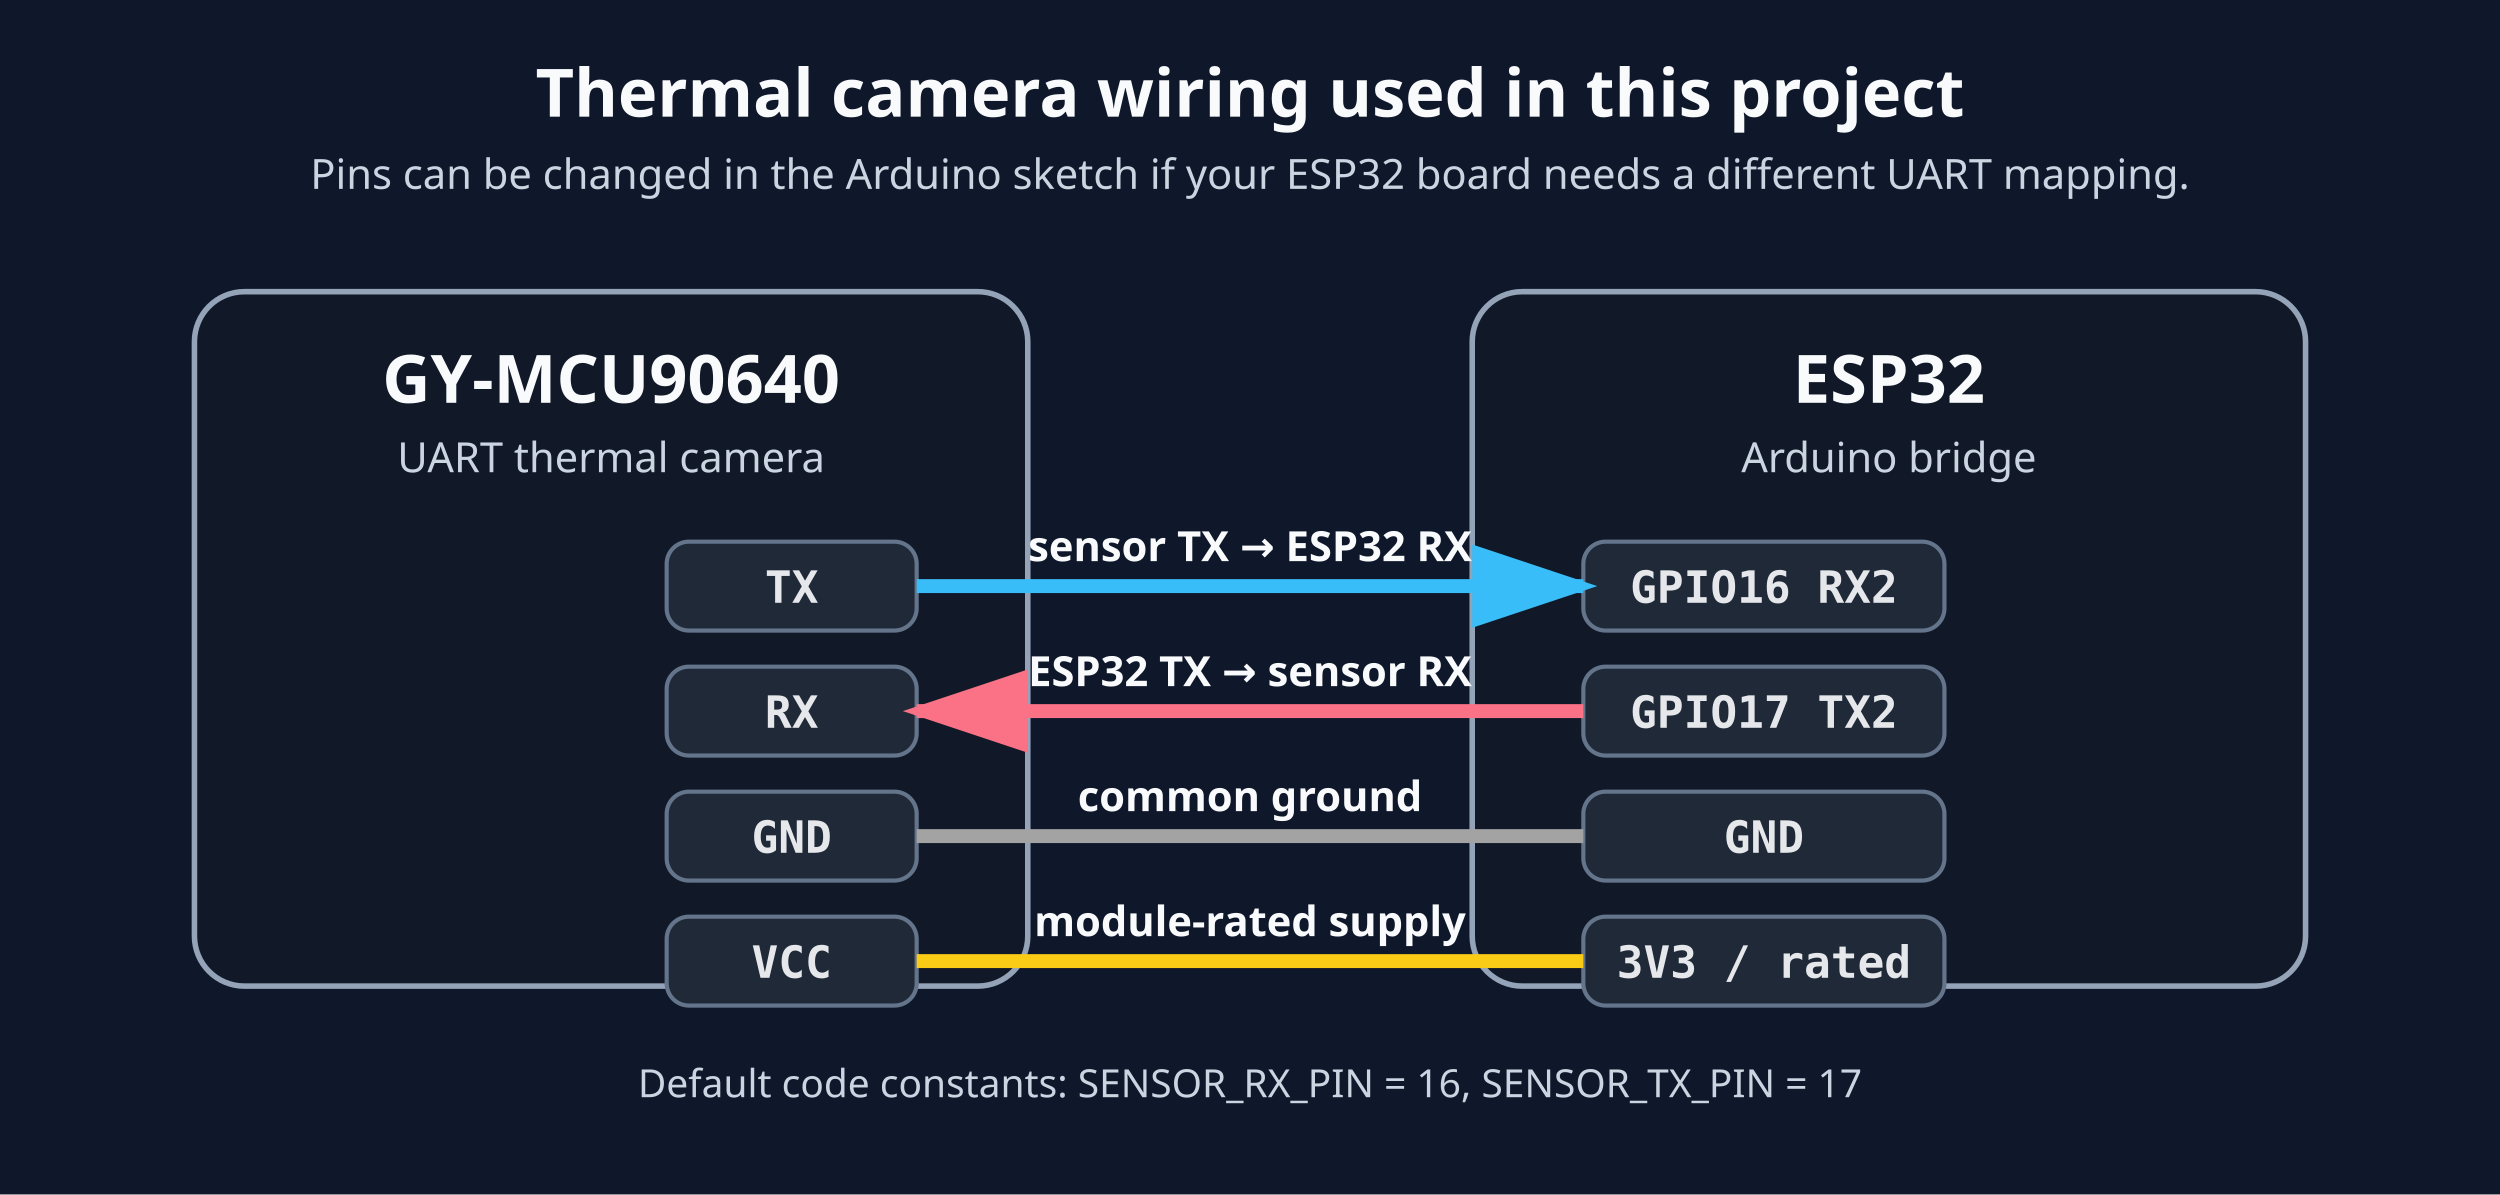
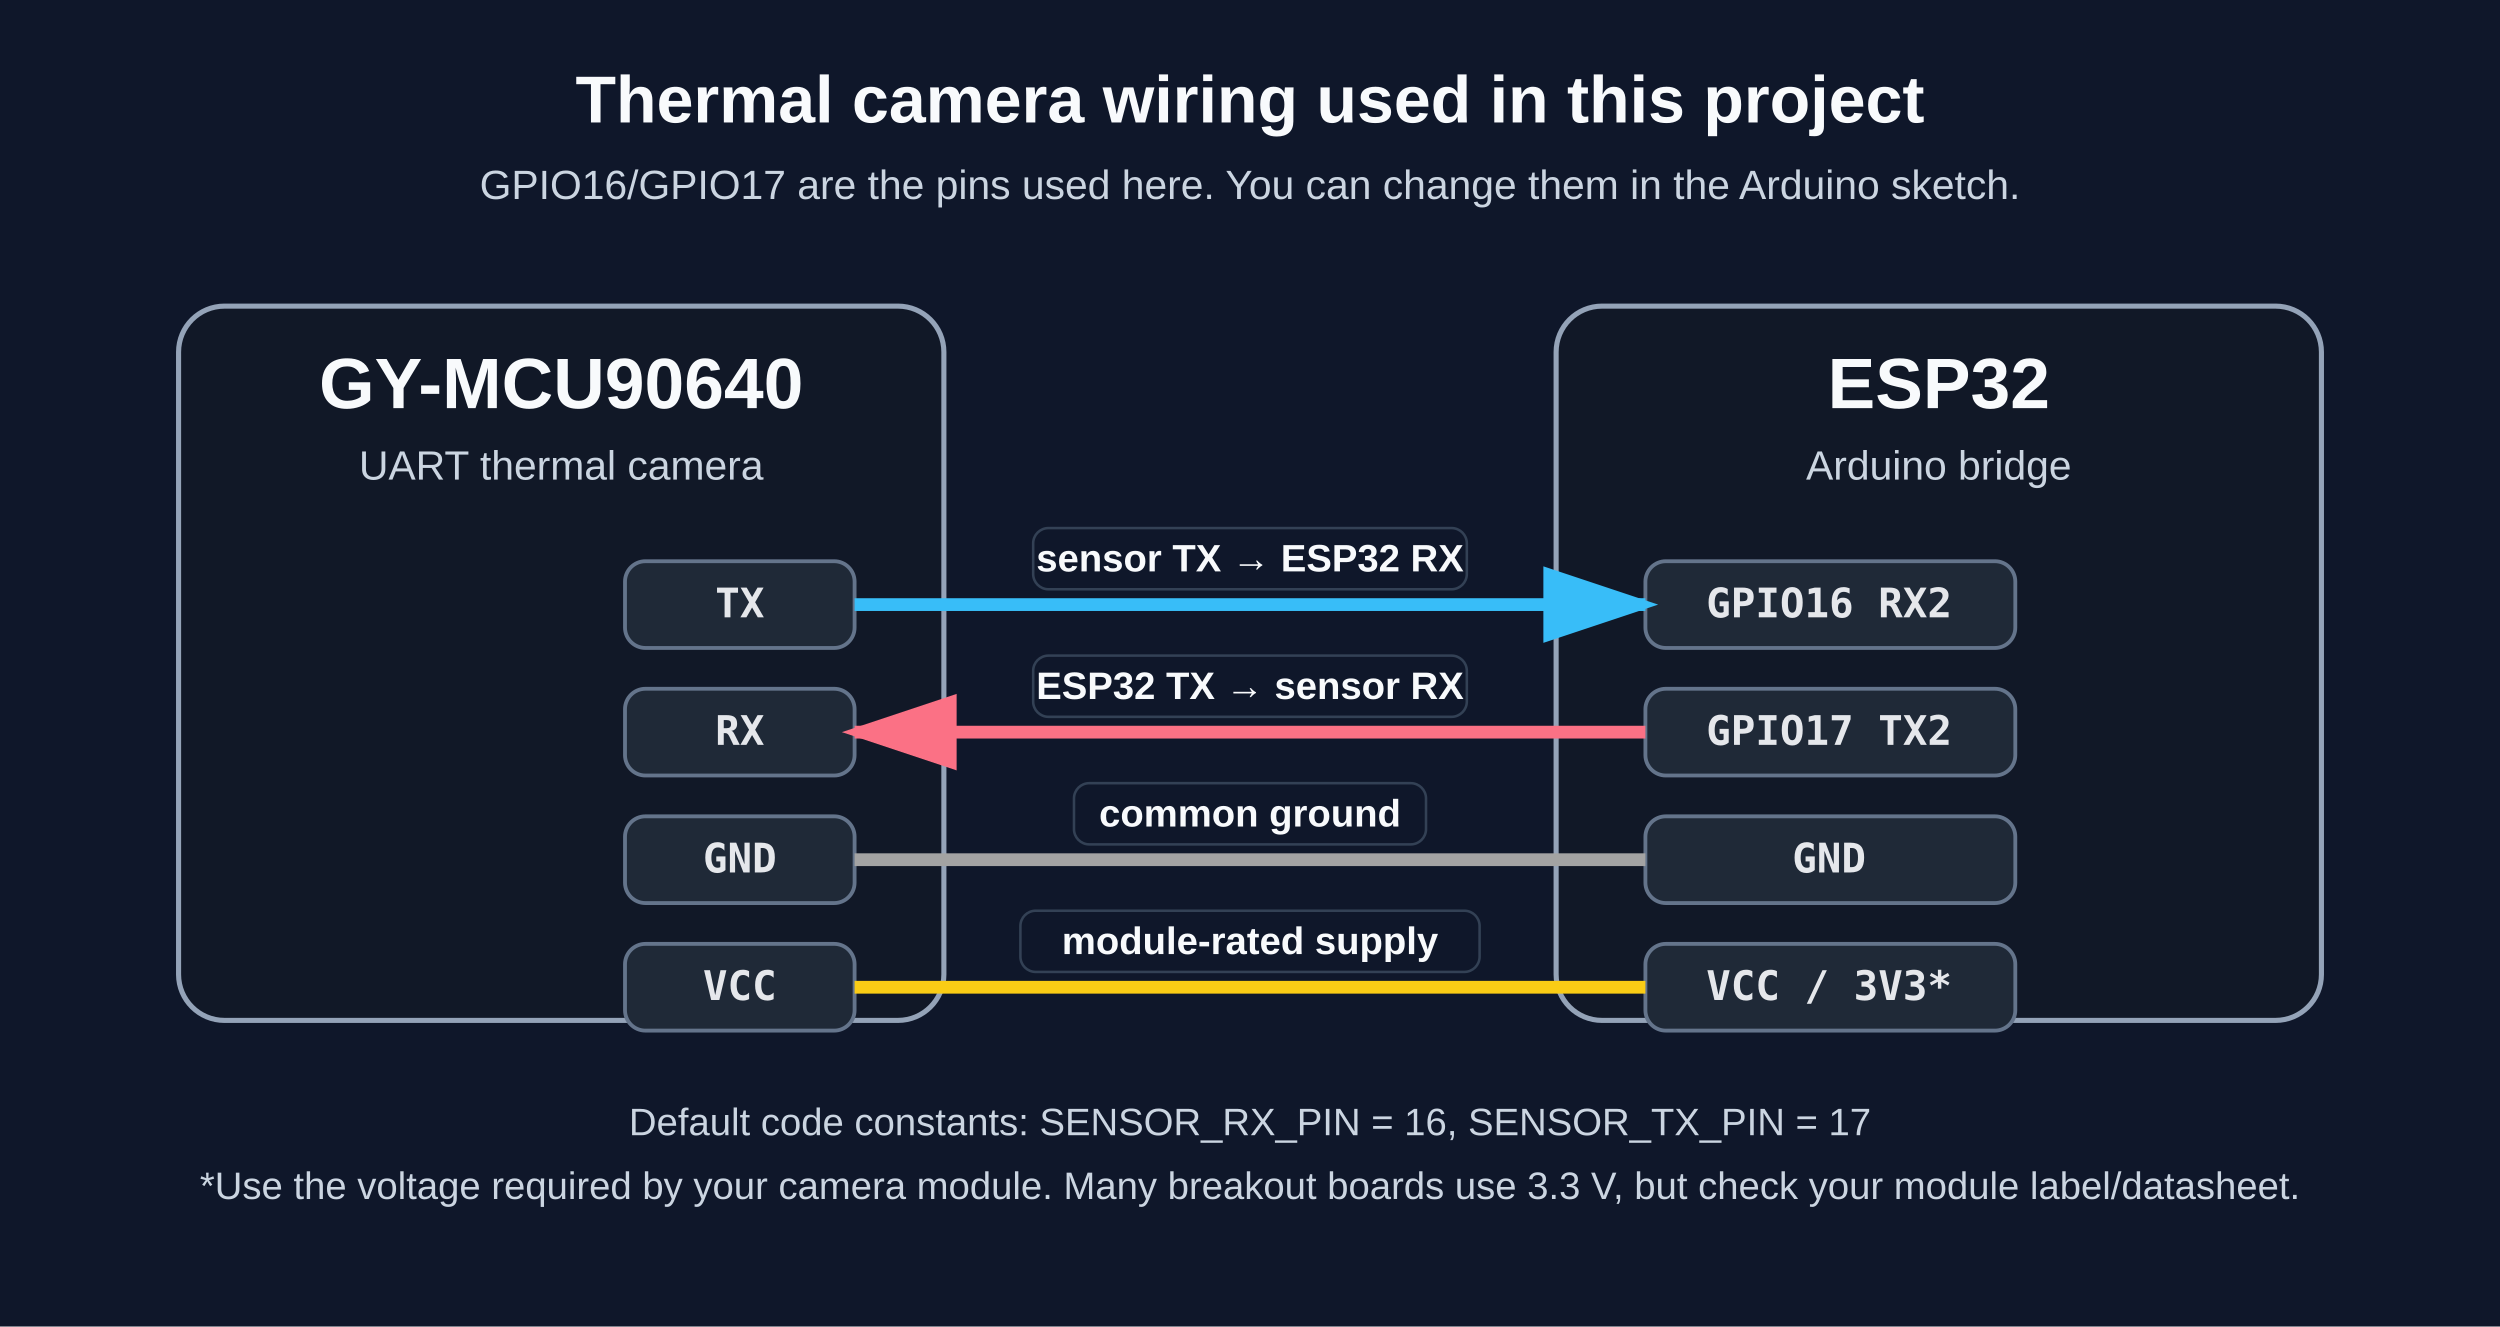
- <svg xmlns="http://www.w3.org/2000/svg" width="900" height="430" viewBox="0 0 900 430" role="img" aria-labelledby="title desc">
+ <svg xmlns="http://www.w3.org/2000/svg" width="980" height="520" viewBox="0 0 980 520" role="img" aria-labelledby="title desc">
  <defs>
    <style>
      .bg { fill: #0f172a; }
-       .card { fill: #111827; stroke: #94a3b8; stroke-width: 2; rx: 18; }
-       .title { fill: #f8fafc; font: 700 24px sans-serif; }
-       .subtitle { fill: #cbd5e1; font: 15px sans-serif; }
-       .pin { fill: #1f2937; stroke: #64748b; stroke-width: 1.5; rx: 8; }
-       .pintext { fill: #e5e7eb; font: 600 16px monospace; }
-       .note { fill: #cbd5e1; font: 14px sans-serif; }
+       .card { fill: #111827; stroke: #94a3b8; stroke-width: 2; }
+       .title { fill: #f8fafc; font: 700 26px Arial, sans-serif; }
+       .subtitle { fill: #cbd5e1; font: 16px Arial, sans-serif; }
+       .device { fill: #f8fafc; font: 700 28px Arial, sans-serif; }
+       .deviceSub { fill: #cbd5e1; font: 16px Arial, sans-serif; }
+       .pin { fill: #1f2937; stroke: #64748b; stroke-width: 1.5; }
+       .pintext { fill: #e5e7eb; font: 700 16px Consolas, monospace; }
+       .note { fill: #cbd5e1; font: 15px Arial, sans-serif; }
      .wire-rx { stroke: #38bdf8; stroke-width: 5; fill: none; marker-end: url(#arrowBlue); }
      .wire-tx { stroke: #fb7185; stroke-width: 5; fill: none; marker-end: url(#arrowRed); }
      .wire-gnd { stroke: #a3a3a3; stroke-width: 5; fill: none; }
      .wire-vcc { stroke: #facc15; stroke-width: 5; fill: none; }
-       .label { fill: #f8fafc; font: 700 15px sans-serif; }
+       .labelBox { fill: #0f172a; stroke: #334155; stroke-width: 1; }
+       .label { fill: #f8fafc; font: 700 15px Arial, sans-serif; }
    </style>
    <marker id="arrowBlue" markerWidth="10" markerHeight="10" refX="8" refY="3" orient="auto" markerUnits="strokeWidth">
      <path d="M0,0 L0,6 L9,3 z" fill="#38bdf8" />
    </marker>
    <marker id="arrowRed" markerWidth="10" markerHeight="10" refX="8" refY="3" orient="auto" markerUnits="strokeWidth">
      <path d="M0,0 L0,6 L9,3 z" fill="#fb7185" />
    </marker>
  </defs>
-   <rect class="bg" width="900" height="430" />
-   <text class="title" x="450" y="42" text-anchor="middle">Thermal camera wiring used in this project</text>
-   <text class="subtitle" x="450" y="68" text-anchor="middle">Pins can be changed in the Arduino sketch if your ESP32 board needs a different UART mapping.</text>
-   <rect class="card" x="70" y="105" width="300" height="250" />
-   <text class="title" x="220" y="145" text-anchor="middle">GY-MCU90640</text>
-   <text class="subtitle" x="220" y="170" text-anchor="middle">UART thermal camera</text>
-   <rect class="pin" x="240" y="195" width="90" height="32" />
-   <text class="pintext" x="285" y="217" text-anchor="middle">TX</text>
-   <rect class="pin" x="240" y="240" width="90" height="32" />
-   <text class="pintext" x="285" y="262" text-anchor="middle">RX</text>
-   <rect class="pin" x="240" y="285" width="90" height="32" />
-   <text class="pintext" x="285" y="307" text-anchor="middle">GND</text>
-   <rect class="pin" x="240" y="330" width="90" height="32" />
-   <text class="pintext" x="285" y="352" text-anchor="middle">VCC</text>
-   <rect class="card" x="530" y="105" width="300" height="250" />
-   <text class="title" x="680" y="145" text-anchor="middle">ESP32</text>
-   <text class="subtitle" x="680" y="170" text-anchor="middle">Arduino bridge</text>
-   <rect class="pin" x="570" y="195" width="130" height="32" />
-   <text class="pintext" x="635" y="217" text-anchor="middle">GPIO16 RX2</text>
-   <rect class="pin" x="570" y="240" width="130" height="32" />
-   <text class="pintext" x="635" y="262" text-anchor="middle">GPIO17 TX2</text>
-   <rect class="pin" x="570" y="285" width="130" height="32" />
-   <text class="pintext" x="635" y="307" text-anchor="middle">GND</text>
-   <rect class="pin" x="570" y="330" width="130" height="32" />
-   <text class="pintext" x="635" y="352" text-anchor="middle">3V3 / rated</text>
-   <path class="wire-rx" d="M330 211 C420 211 480 211 570 211" />
-   <text class="label" x="450" y="202" text-anchor="middle">sensor TX → ESP32 RX</text>
-   <path class="wire-tx" d="M570 256 C480 256 420 256 330 256" />
-   <text class="label" x="450" y="247" text-anchor="middle">ESP32 TX → sensor RX</text>
-   <path class="wire-gnd" d="M330 301 C420 301 480 301 570 301" />
-   <text class="label" x="450" y="292" text-anchor="middle">common ground</text>
-   <path class="wire-vcc" d="M330 346 C420 346 480 346 570 346" />
-   <text class="label" x="450" y="337" text-anchor="middle">module-rated supply</text>
-   <text class="note" x="450" y="395" text-anchor="middle">Default code constants: SENSOR_RX_PIN = 16, SENSOR_TX_PIN = 17</text>
+   <rect class="bg" width="980" height="520" />
+   <text class="title" x="490" y="48" text-anchor="middle">Thermal camera wiring used in this project</text>
+   <text class="subtitle" x="490" y="78" text-anchor="middle">GPIO16/GPIO17 are the pins used here. You can change them in the Arduino sketch.</text>
+   <rect class="card" x="70" y="120" width="300" height="280" rx="18" />
+   <text class="device" x="220" y="160" text-anchor="middle">GY-MCU90640</text>
+   <text class="deviceSub" x="220" y="188" text-anchor="middle">UART thermal camera</text>
+   <rect class="pin" x="245" y="220" width="90" height="34" rx="8" />
+   <text class="pintext" x="290" y="242" text-anchor="middle">TX</text>
+   <rect class="pin" x="245" y="270" width="90" height="34" rx="8" />
+   <text class="pintext" x="290" y="292" text-anchor="middle">RX</text>
+   <rect class="pin" x="245" y="320" width="90" height="34" rx="8" />
+   <text class="pintext" x="290" y="342" text-anchor="middle">GND</text>
+   <rect class="pin" x="245" y="370" width="90" height="34" rx="8" />
+   <text class="pintext" x="290" y="392" text-anchor="middle">VCC</text>
+   <rect class="card" x="610" y="120" width="300" height="280" rx="18" />
+   <text class="device" x="760" y="160" text-anchor="middle">ESP32</text>
+   <text class="deviceSub" x="760" y="188" text-anchor="middle">Arduino bridge</text>
+   <rect class="pin" x="645" y="220" width="145" height="34" rx="8" />
+   <text class="pintext" x="717" y="242" text-anchor="middle">GPIO16 RX2</text>
+   <rect class="pin" x="645" y="270" width="145" height="34" rx="8" />
+   <text class="pintext" x="717" y="292" text-anchor="middle">GPIO17 TX2</text>
+   <rect class="pin" x="645" y="320" width="145" height="34" rx="8" />
+   <text class="pintext" x="717" y="342" text-anchor="middle">GND</text>
+   <rect class="pin" x="645" y="370" width="145" height="34" rx="8" />
+   <text class="pintext" x="717" y="392" text-anchor="middle">VCC / 3V3*</text>
+   <path class="wire-rx" d="M335 237 H645" />
+   <rect class="labelBox" x="405" y="207" width="170" height="24" rx="6" />
+   <text class="label" x="490" y="224" text-anchor="middle">sensor TX → ESP32 RX</text>
+   <path class="wire-tx" d="M645 287 H335" />
+   <rect class="labelBox" x="405" y="257" width="170" height="24" rx="6" />
+   <text class="label" x="490" y="274" text-anchor="middle">ESP32 TX → sensor RX</text>
+   <path class="wire-gnd" d="M335 337 H645" />
+   <rect class="labelBox" x="421" y="307" width="138" height="24" rx="6" />
+   <text class="label" x="490" y="324" text-anchor="middle">common ground</text>
+   <path class="wire-vcc" d="M335 387 H645" />
+   <rect class="labelBox" x="400" y="357" width="180" height="24" rx="6" />
+   <text class="label" x="490" y="374" text-anchor="middle">module-rated supply</text>
+   <text class="note" x="490" y="445" text-anchor="middle">Default code constants: SENSOR_RX_PIN = 16, SENSOR_TX_PIN = 17</text>
+   <text class="note" x="490" y="470" text-anchor="middle">*Use the voltage required by your camera module. Many breakout boards use 3.3 V, but check your module label/datasheet.</text>
</svg>
